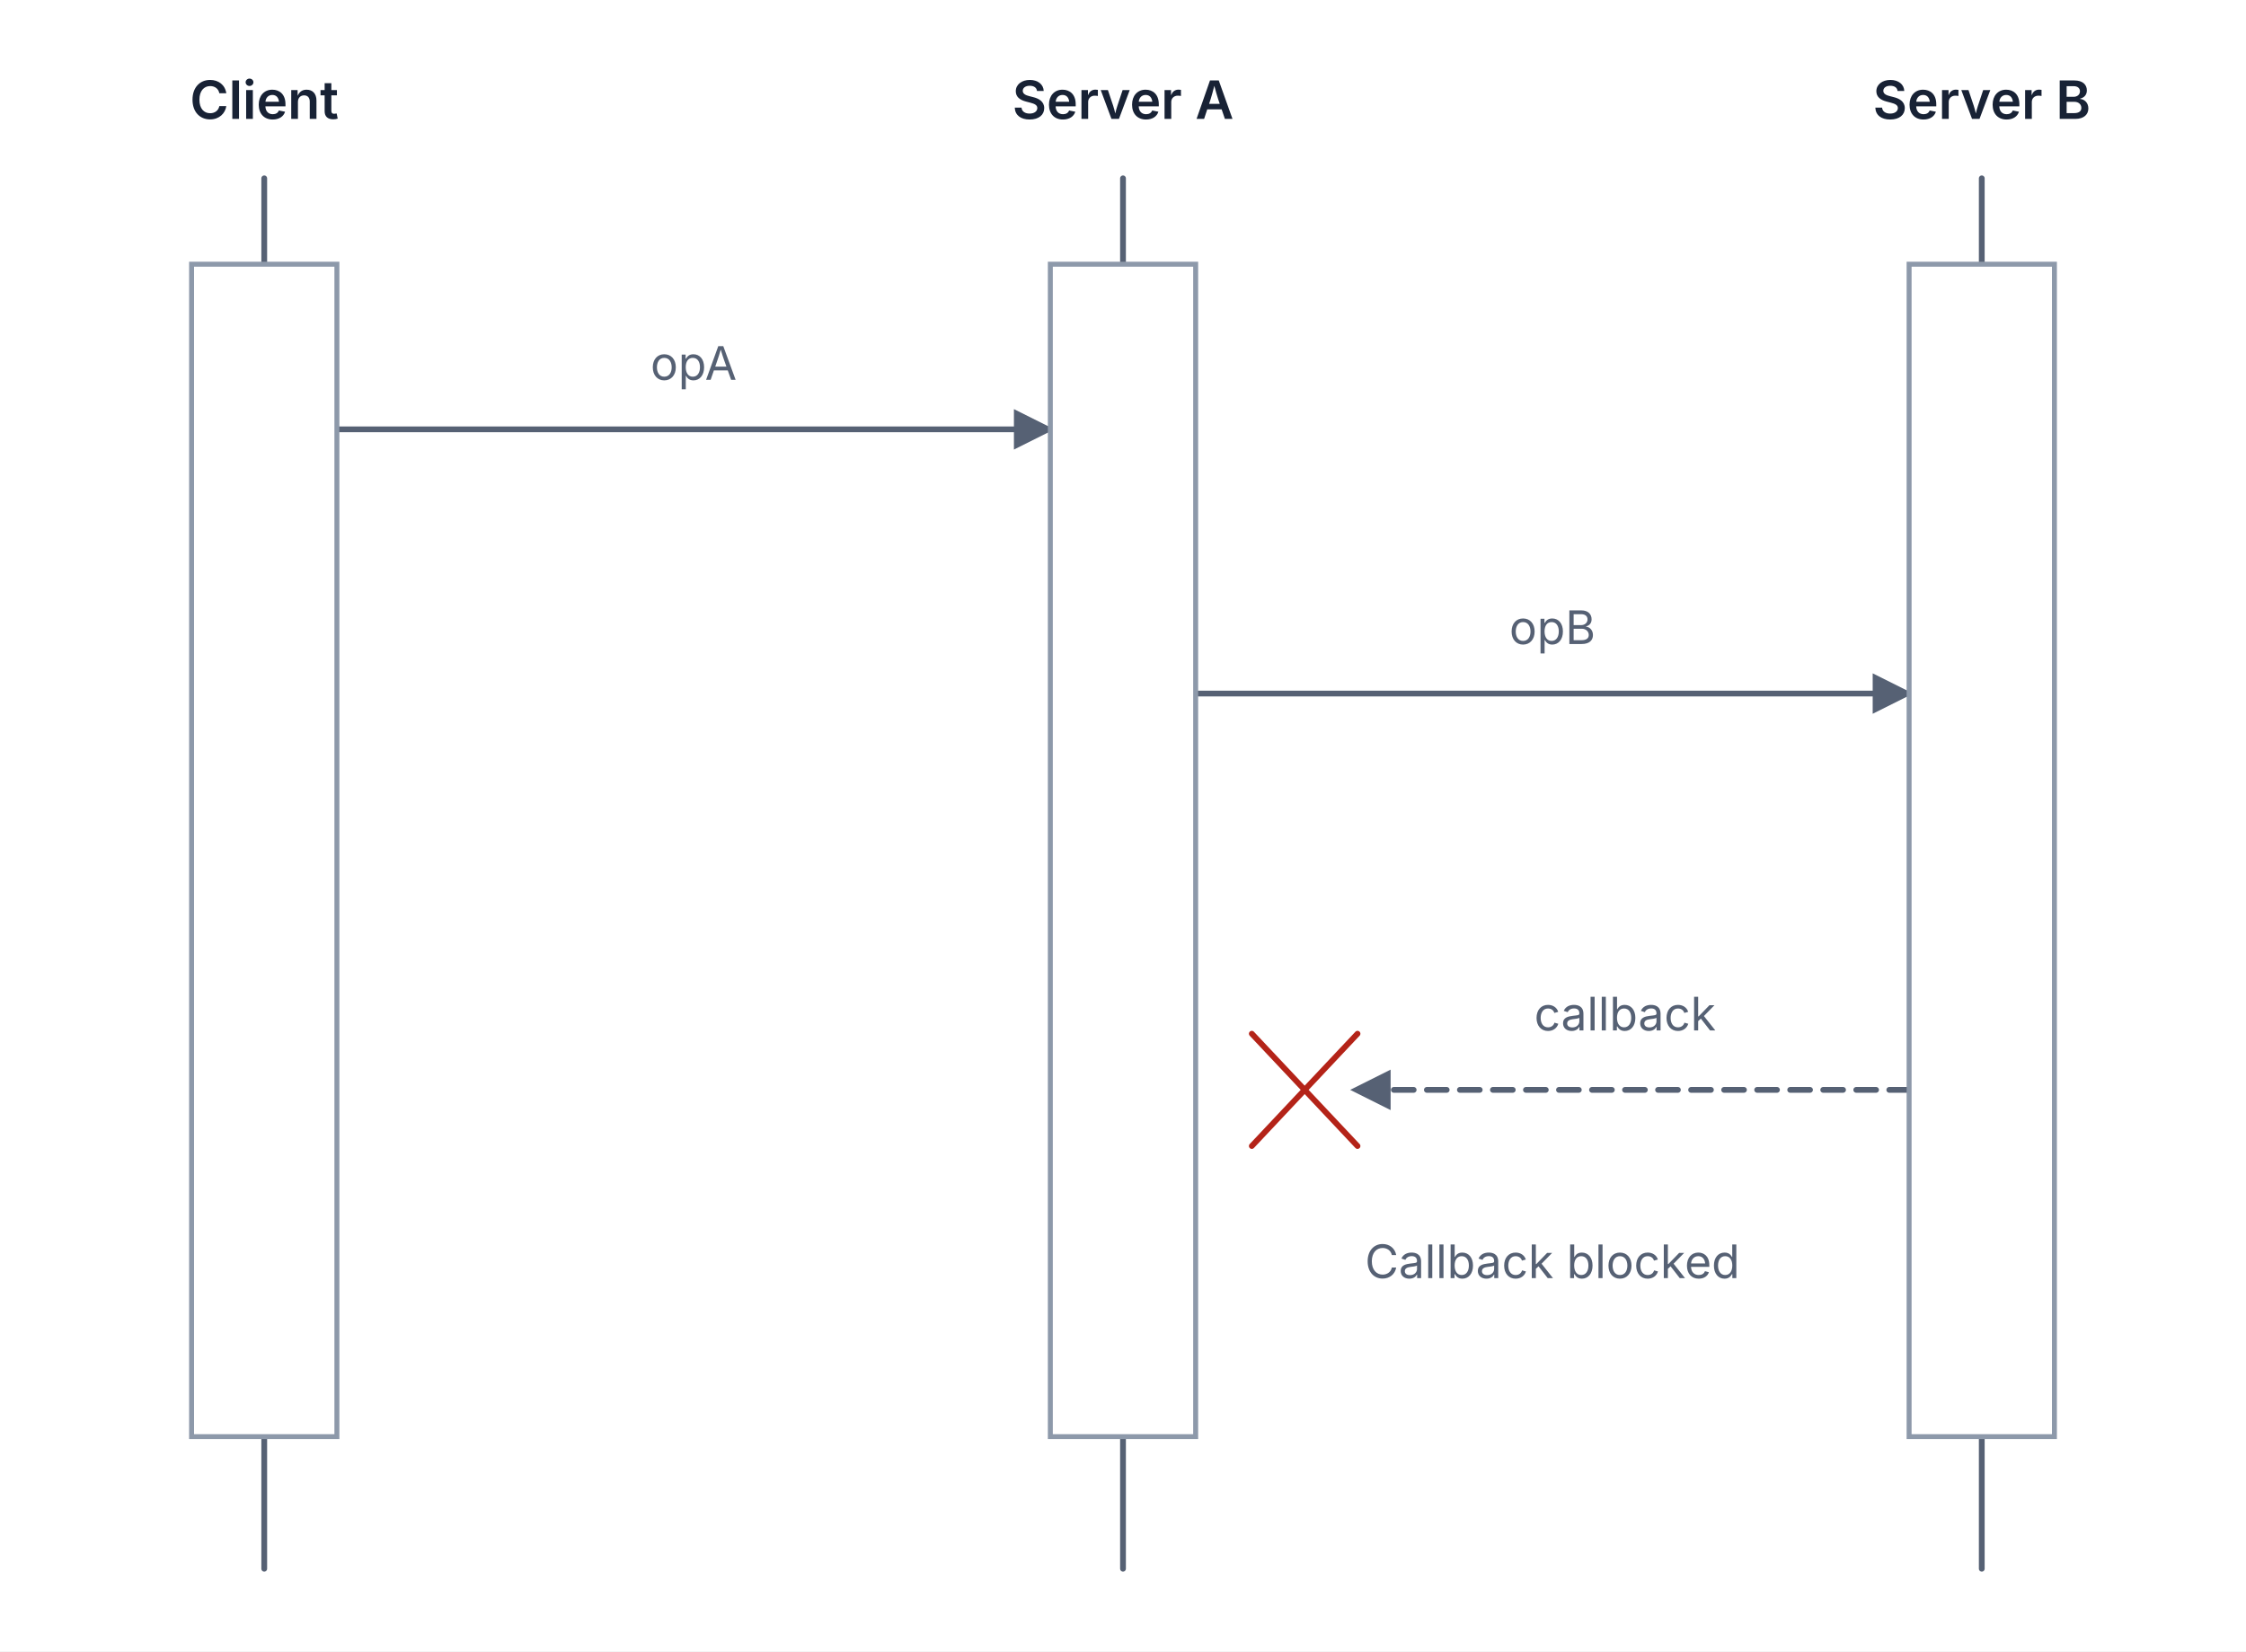
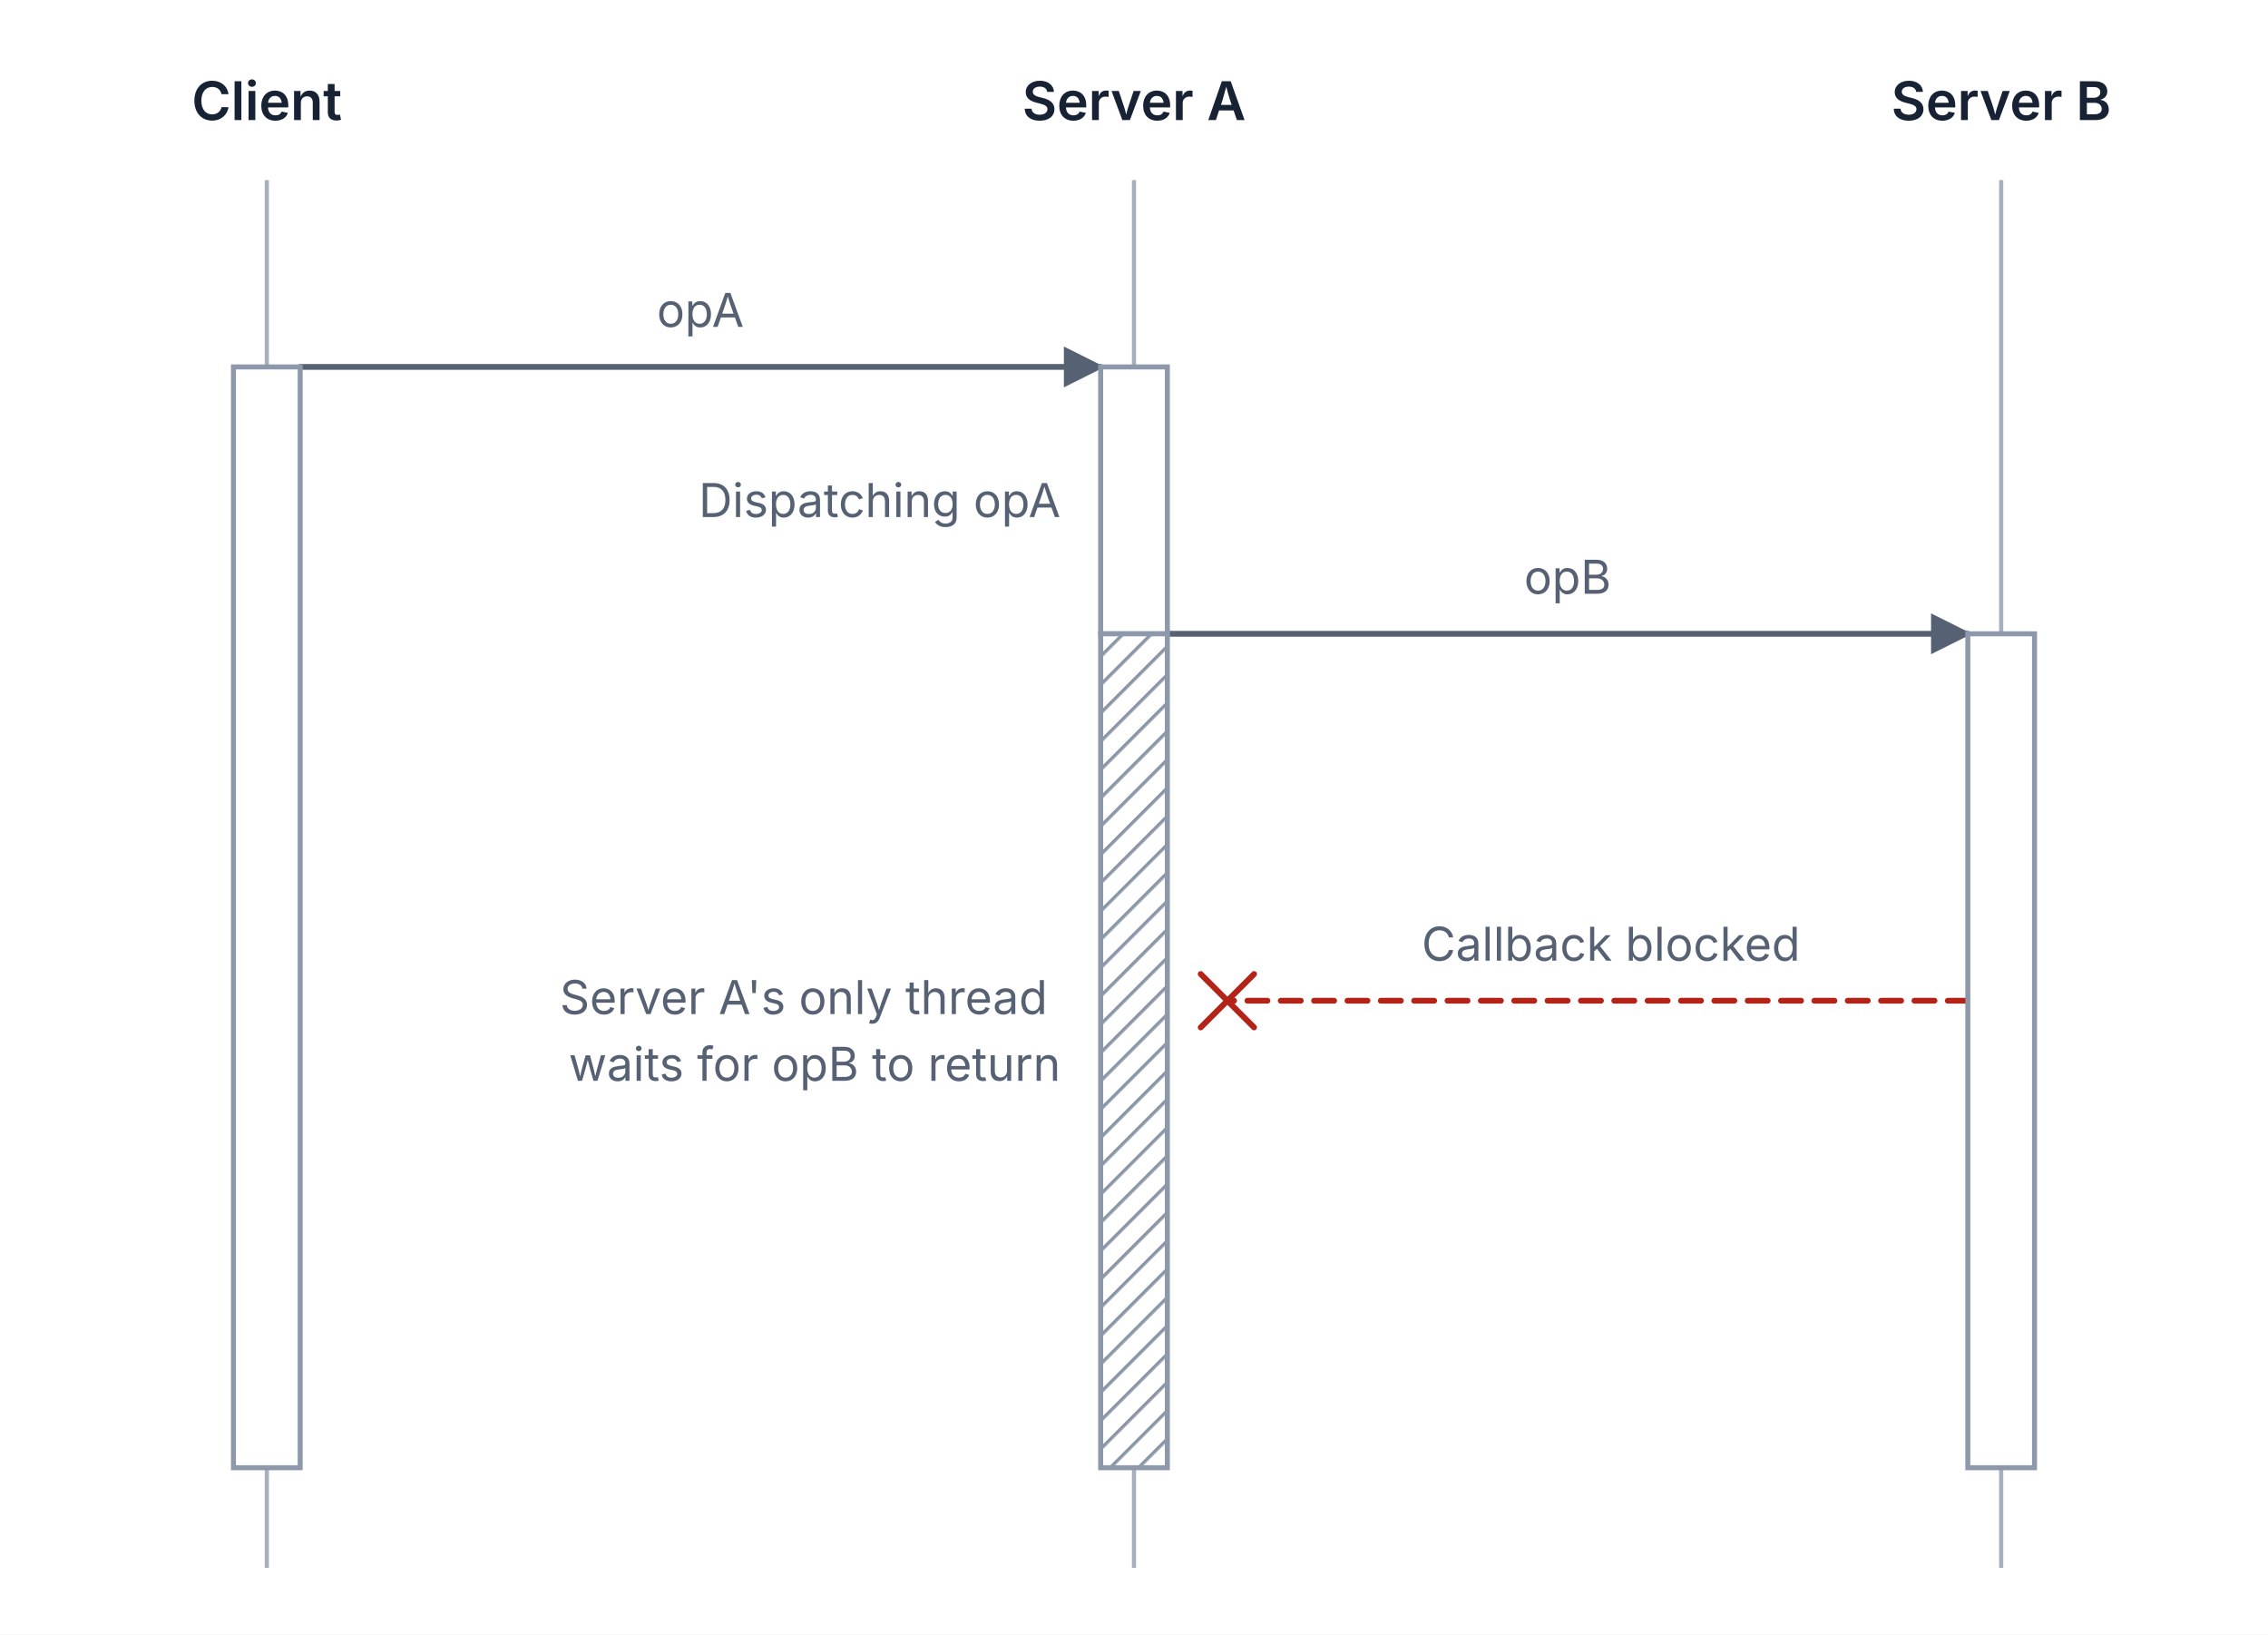
- <svg xmlns="http://www.w3.org/2000/svg" width="680" height="500" viewBox="0 0 680 500" role="img" aria-labelledby="title description">
+ <svg xmlns="http://www.w3.org/2000/svg" width="680" height="490" viewBox="0 0 680 490" role="img" aria-labelledby="title description">
  <defs>
    <marker id="arrow" viewBox="0 0 8 8" refX="7.2" refY="4" markerWidth="7" markerHeight="7" orient="auto-start-reverse">
      <path d="M 0 0 L 8 4 L 0 8 Z" fill="#566174" />
    </marker>
+     <pattern id="waiting-hatch" width="6" height="6" patternUnits="userSpaceOnUse" patternTransform="rotate(45)">
+       <rect width="6" height="6" fill="#ffffff" />
+       <path d="M 0 0 V 6" stroke="#8d99aa" stroke-width="2" />
+     </pattern>
  </defs>
  <style>
    text {
      fill: #182235;
      font-family: Inter, ui-sans-serif, system-ui, -apple-system, BlinkMacSystemFont, "Segoe UI", sans-serif;
    }
    .label {
      font-size: 16px;
      font-weight: 600;
      text-anchor: middle;
    }
    .annotation {
      fill: #566174;
      font-size: 14px;
      text-anchor: middle;
    }
-     .application {
+     .side-note {
+       text-anchor: end;
+     }
+     .lifeline {
+       fill: none;
+       stroke: #a6afbc;
+       stroke-width: 1.25;
+     }
+     .activation {
      fill: #ffffff;
+       stroke: #8d99aa;
+       stroke-width: 1.5;
+     }
+     .waiting {
+       fill: url(#waiting-hatch);
      stroke: #8d99aa;
      stroke-width: 1.5;
    }
    .connector {
      fill: none;
      stroke: #566174;
      stroke-width: 1.75;
      stroke-linecap: round;
      stroke-linejoin: round;
    }
    .one-way {
      marker-end: url(#arrow);
    }
-     .callback {
+     .blocked {
+       stroke: #b42318;
      stroke-dasharray: 6 4;
-       marker-end: url(#arrow);
    }
    .blocked-cross {
      stroke: #b42318;
    }
  </style>
-   <rect width="680" height="500" fill="#ffffff" />
+   <rect width="680" height="490" fill="#ffffff" />
  <g id="boundaries" aria-hidden="true">
  </g>
  <g id="connectors" aria-hidden="true">
-     <path class="connector" d="M 80 54 L 80 475" vector-effect="non-scaling-stroke" />
-     <path class="connector" d="M 340 54 L 340 475" vector-effect="non-scaling-stroke" />
-     <path class="connector" d="M 600 54 L 600 475" vector-effect="non-scaling-stroke" />
-     <path class="connector one-way" d="M 102 130 L 318 130" vector-effect="non-scaling-stroke" />
-     <path class="connector one-way" d="M 362 210 L 578 210" vector-effect="non-scaling-stroke" />
-     <path class="connector callback" d="M 578 330 H 410" vector-effect="non-scaling-stroke" />
-     <path class="connector blocked-cross" d="M 379 313 L 411 347 M 379 347 L 411 313" vector-effect="non-scaling-stroke" />
+     <path class="lifeline" d="M 80 54 V 470" vector-effect="non-scaling-stroke" />
+     <path class="lifeline" d="M 340 54 V 470" vector-effect="non-scaling-stroke" />
+     <path class="lifeline" d="M 600 54 V 470" vector-effect="non-scaling-stroke" />
+     <path class="connector one-way" d="M 90 110 H 330" vector-effect="non-scaling-stroke" />
+     <path class="connector one-way" d="M 350 190 H 590" vector-effect="non-scaling-stroke" />
+     <path class="connector blocked" d="M 590 300 H 368" vector-effect="non-scaling-stroke" />
+     <path class="connector blocked-cross" d="M 360 292 L 376 308 M 360 308 L 376 292" vector-effect="non-scaling-stroke" />
  </g>
  <g id="components" aria-hidden="true">
-     <rect class="application" x="58" y="80" width="44" height="355" rx="0" vector-effect="non-scaling-stroke" />
-     <rect class="application" x="318" y="80" width="44" height="355" rx="0" vector-effect="non-scaling-stroke" />
-     <rect class="application" x="578" y="80" width="44" height="355" rx="0" vector-effect="non-scaling-stroke" />
+     <rect class="activation" x="70" y="110" width="20" height="330" vector-effect="non-scaling-stroke" />
+     <rect class="activation" x="330" y="110" width="20" height="80" vector-effect="non-scaling-stroke" />
+     <rect class="waiting" x="330" y="190" width="20" height="250" vector-effect="non-scaling-stroke" />
+     <rect class="activation" x="590" y="190" width="20" height="250" vector-effect="non-scaling-stroke" />
  </g>
  <g id="labels">
    <text class="label" x="80" y="36">Client</text>
    <text class="label" x="340" y="36">Server A</text>
    <text class="label" x="600" y="36">Server B</text>
-     <rect x="190.0" y="99" width="40" height="24" rx="4" fill="#ffffff" />
-     <text class="annotation" x="210" y="115">opA</text>
-     <rect x="450.0" y="179" width="40" height="24" rx="4" fill="#ffffff" />
-     <text class="annotation" x="470" y="195">opB</text>
-     <rect x="452.0" y="296" width="80" height="24" rx="4" fill="#ffffff" />
-     <text class="annotation" x="492" y="312">callback</text>
-     <text class="annotation" x="470" y="387">Callback blocked</text>
+     <text class="annotation" x="210" y="98">opA</text>
+     <text class="annotation" x="470" y="178">opB</text>
+     <text class="annotation" x="483" y="288">Callback blocked</text>
+     <text class="annotation side-note" x="318" y="155">Dispatching opA</text>
+     <text class="annotation side-note" x="318" y="304">
+       <tspan x="318" dy="0">Server A's only thread</tspan>
+       <tspan x="318" dy="20">waits for opB to return</tspan>
+     </text>
  </g>
</svg>
